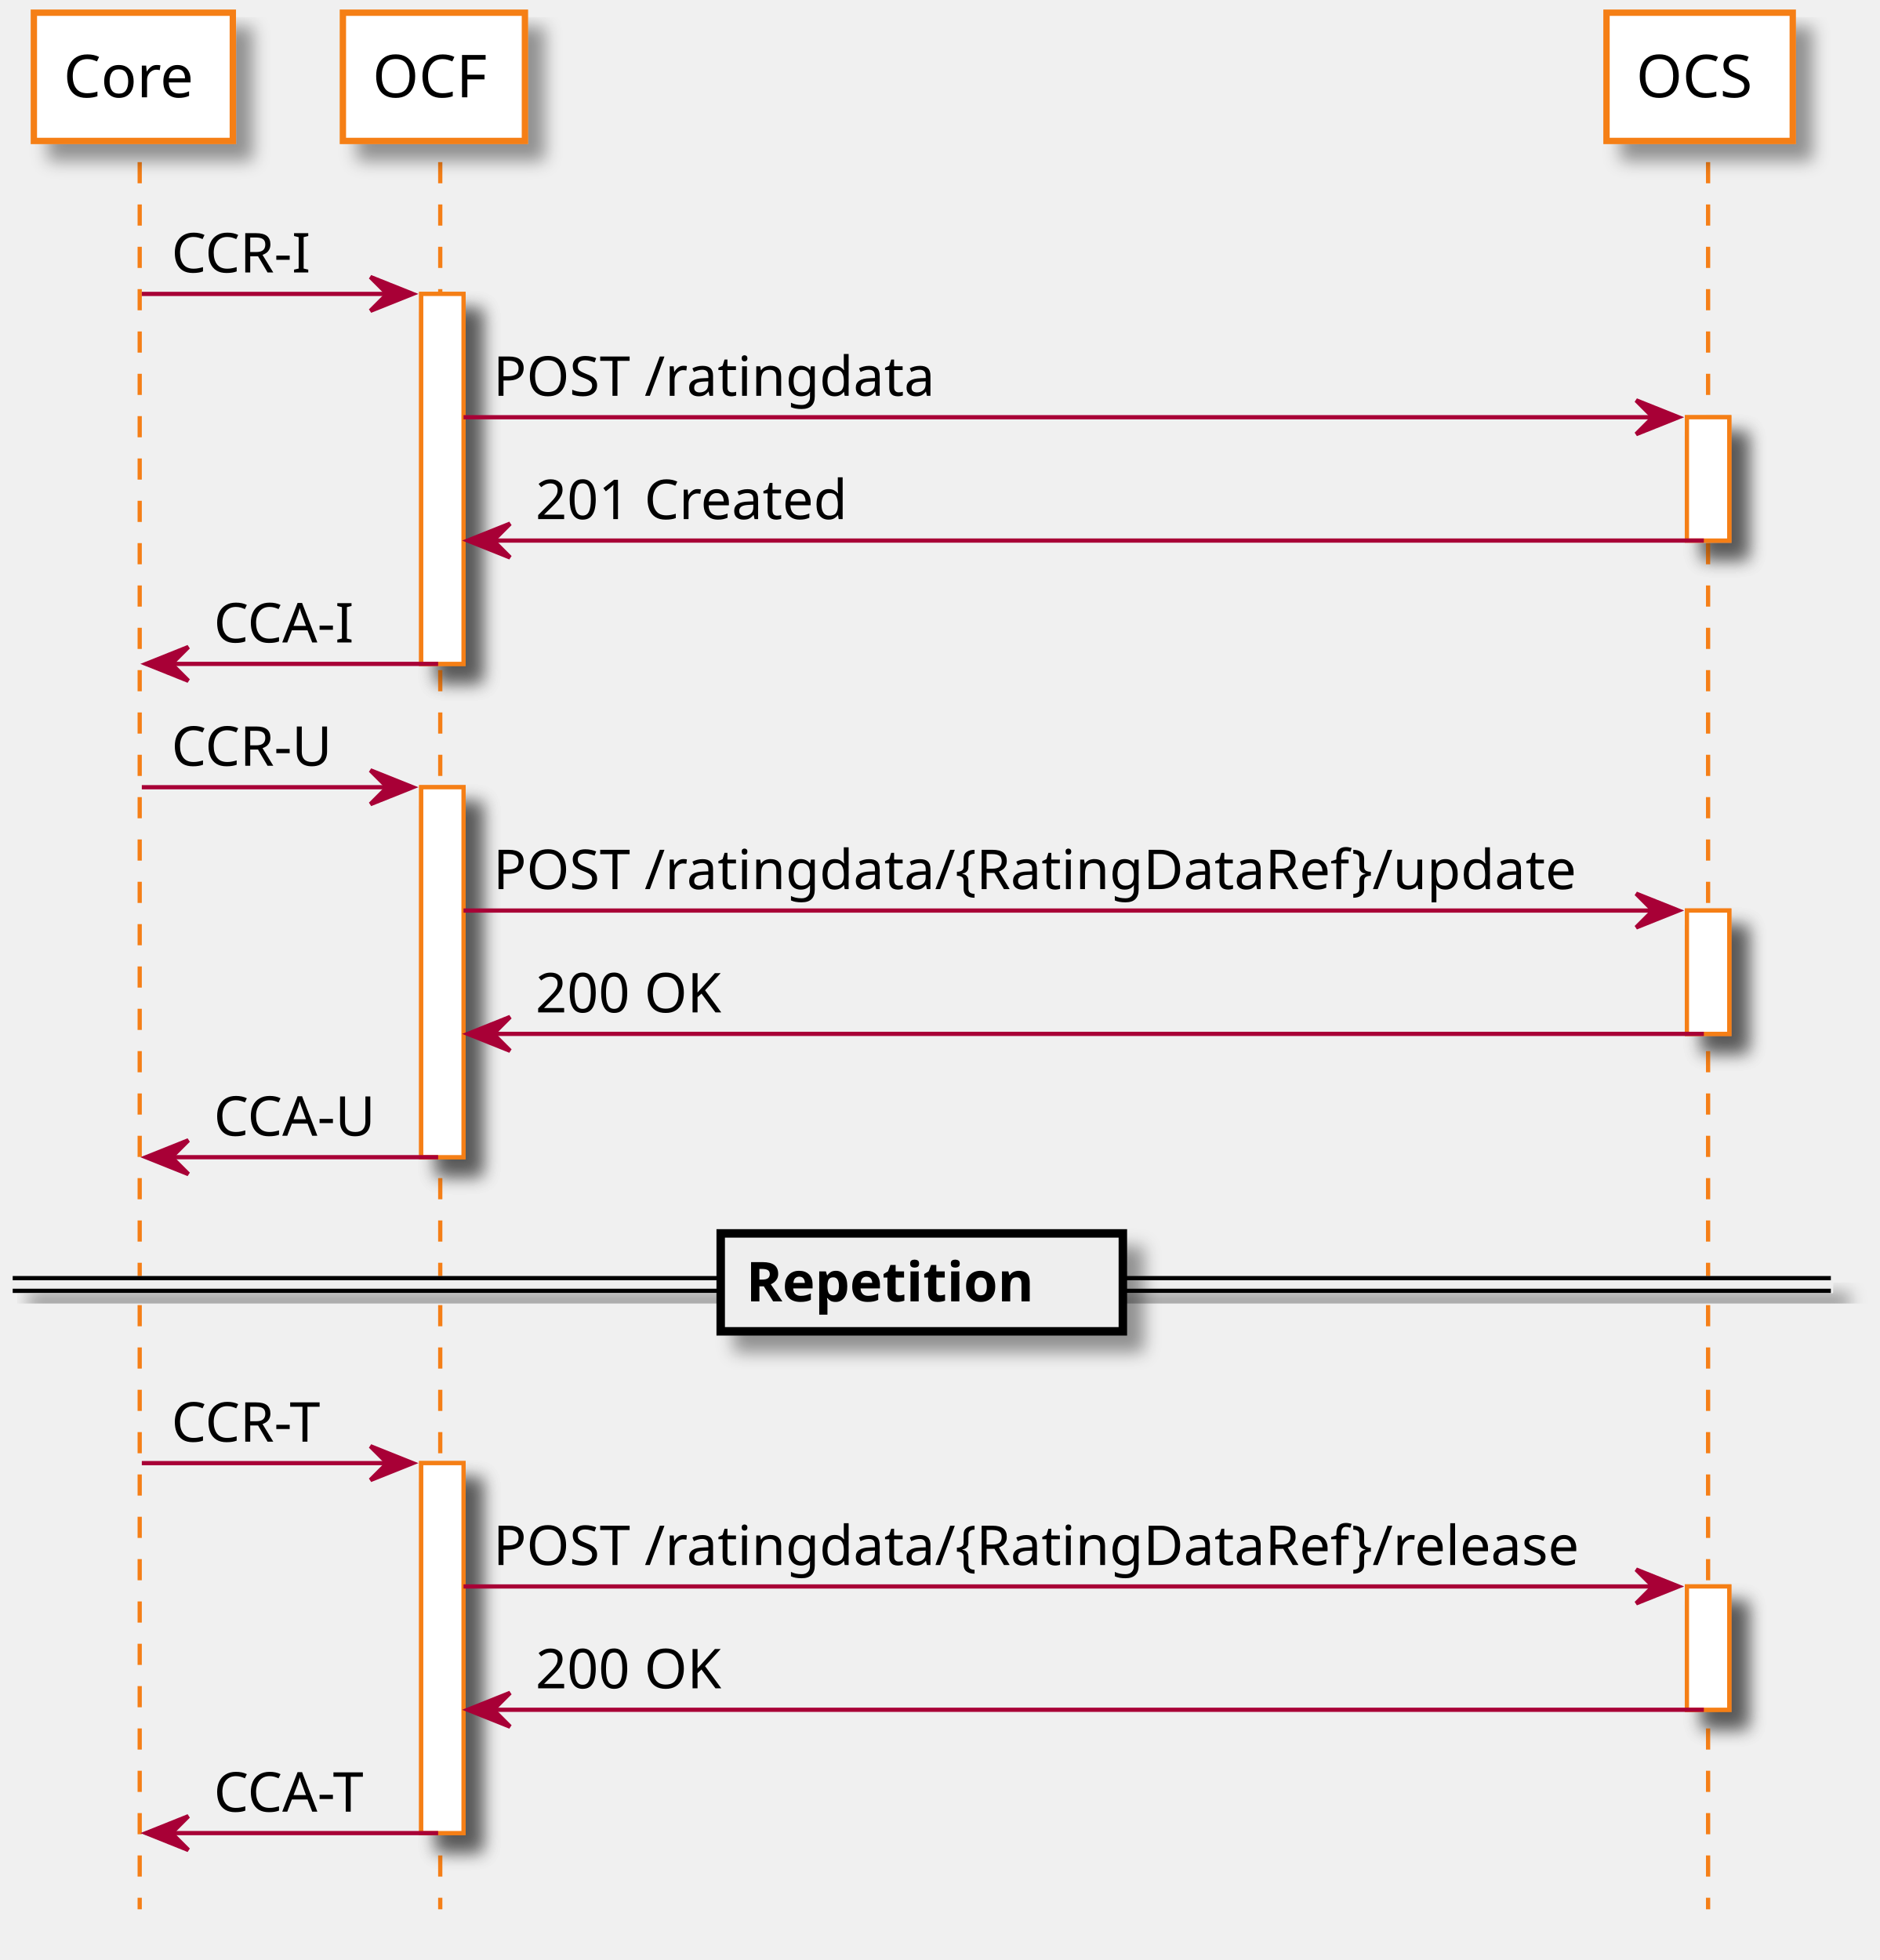
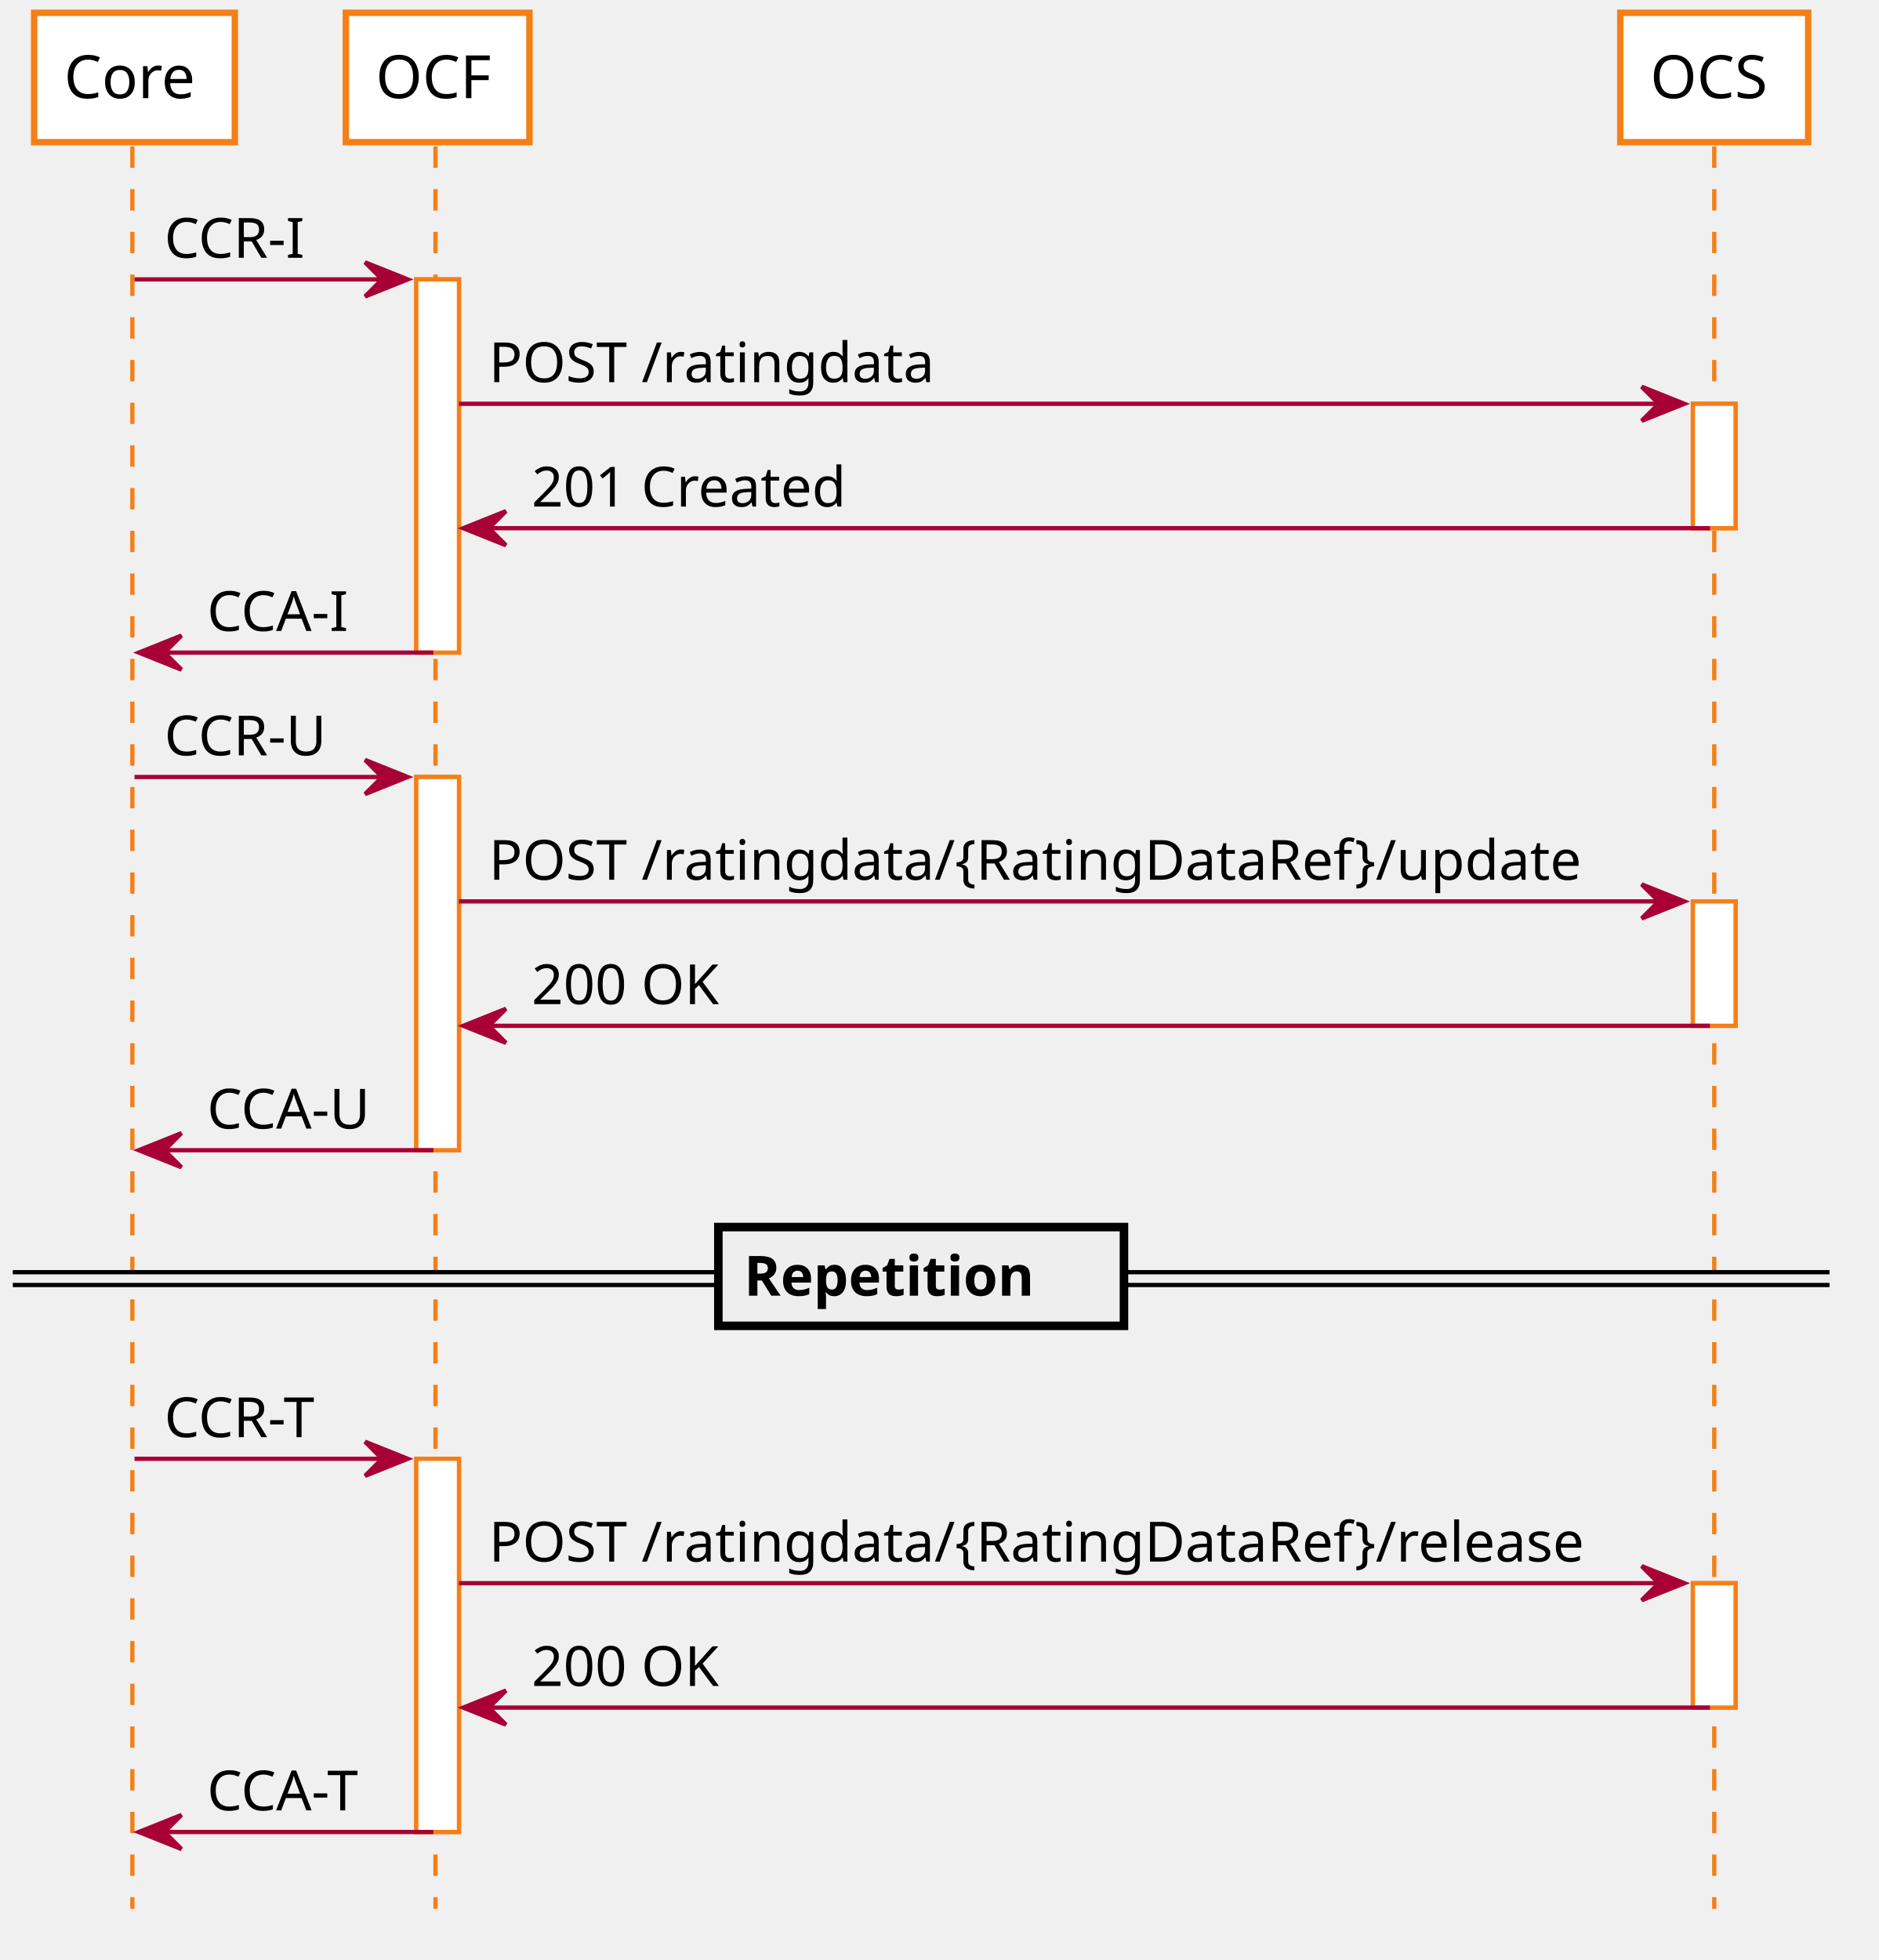
- <svg xmlns="http://www.w3.org/2000/svg" contentScriptType="application/ecmascript" contentStyleType="text/css" height="463px" preserveAspectRatio="none" style="width:444px;height:463px;" version="1.1" viewBox="0 0 444 463" width="444px" zoomAndPan="magnify">
-   <defs>
-     <filter height="300%" id="fhsgt5g2szp3e" width="300%" x="-1" y="-1">
-       <feGaussianBlur result="blurOut" stdDeviation="2.0" />
-       <feColorMatrix in="blurOut" result="blurOut2" type="matrix" values="0 0 0 0 0 0 0 0 0 0 0 0 0 0 0 0 0 0 .4 0" />
-       <feOffset dx="4.0" dy="4.0" in="blurOut2" result="blurOut3" />
-       <feBlend in="SourceGraphic" in2="blurOut3" mode="normal" />
-     </filter>
-   </defs>
+ <svg xmlns="http://www.w3.org/2000/svg" contentScriptType="application/ecmascript" contentStyleType="text/css" height="459px" preserveAspectRatio="none" style="width:440px;height:459px;" version="1.1" viewBox="0 0 440 459" width="440px" zoomAndPan="magnify">
+   <defs />
  <g>
-     <rect fill="#FFFFFF" filter="url(#fhsgt5g2szp3e)" height="87.398" style="stroke: #F57F17; stroke-width: 1.0;" width="10" x="99.5" y="69.43" />
-     <rect fill="#FFFFFF" filter="url(#fhsgt5g2szp3e)" height="87.398" style="stroke: #F57F17; stroke-width: 1.0;" width="10" x="99.5" y="185.961" />
-     <rect fill="#FFFFFF" filter="url(#fhsgt5g2szp3e)" height="87.398" style="stroke: #F57F17; stroke-width: 1.0;" width="10" x="99.5" y="345.625" />
-     <rect fill="#FFFFFF" filter="url(#fhsgt5g2szp3e)" height="29.133" style="stroke: #F57F17; stroke-width: 1.0;" width="10" x="398.5" y="98.562" />
-     <rect fill="#FFFFFF" filter="url(#fhsgt5g2szp3e)" height="29.133" style="stroke: #F57F17; stroke-width: 1.0;" width="10" x="398.5" y="215.094" />
-     <rect fill="#FFFFFF" filter="url(#fhsgt5g2szp3e)" height="29.133" style="stroke: #F57F17; stroke-width: 1.0;" width="10" x="398.5" y="374.758" />
-     <line style="stroke: #F57F17; stroke-width: 1.0; stroke-dasharray: 5.0,5.0;" x1="33" x2="33" y1="38.297" y2="451.023" />
-     <line style="stroke: #F57F17; stroke-width: 1.0; stroke-dasharray: 5.0,5.0;" x1="104" x2="104" y1="38.297" y2="451.023" />
-     <line style="stroke: #F57F17; stroke-width: 1.0; stroke-dasharray: 5.0,5.0;" x1="403.5" x2="403.5" y1="38.297" y2="451.023" />
-     <rect fill="#FFFFFF" filter="url(#fhsgt5g2szp3e)" height="30.297" style="stroke: #F57F17; stroke-width: 1.5;" width="47" x="8" y="3" />
+     <rect fill="#FFFFFF" height="87.398" style="stroke: #F57F17; stroke-width: 1.0;" width="10" x="97.5" y="65.43" />
+     <rect fill="#FFFFFF" height="87.398" style="stroke: #F57F17; stroke-width: 1.0;" width="10" x="97.5" y="181.961" />
+     <rect fill="#FFFFFF" height="87.398" style="stroke: #F57F17; stroke-width: 1.0;" width="10" x="97.5" y="341.625" />
+     <rect fill="#FFFFFF" height="29.133" style="stroke: #F57F17; stroke-width: 1.0;" width="10" x="396.5" y="94.562" />
+     <rect fill="#FFFFFF" height="29.133" style="stroke: #F57F17; stroke-width: 1.0;" width="10" x="396.5" y="211.094" />
+     <rect fill="#FFFFFF" height="29.133" style="stroke: #F57F17; stroke-width: 1.0;" width="10" x="396.5" y="370.758" />
+     <line style="stroke: #F57F17; stroke-width: 1.0; stroke-dasharray: 5.0,5.0;" x1="31" x2="31" y1="34.297" y2="447.023" />
+     <line style="stroke: #F57F17; stroke-width: 1.0; stroke-dasharray: 5.0,5.0;" x1="102" x2="102" y1="34.297" y2="447.023" />
+     <line style="stroke: #F57F17; stroke-width: 1.0; stroke-dasharray: 5.0,5.0;" x1="401.5" x2="401.5" y1="34.297" y2="447.023" />
+     <rect fill="#FFFFFF" height="30.297" style="stroke: #F57F17; stroke-width: 1.5;" width="47" x="8" y="3" />
    <text fill="#000000" font-family="sans-serif" font-size="14" lengthAdjust="spacingAndGlyphs" textLength="33" x="15" y="22.995">Core</text>
-     <rect fill="#FFFFFF" filter="url(#fhsgt5g2szp3e)" height="30.297" style="stroke: #F57F17; stroke-width: 1.5;" width="43" x="81" y="3" />
+     <rect fill="#FFFFFF" height="30.297" style="stroke: #F57F17; stroke-width: 1.5;" width="43" x="81" y="3" />
    <text fill="#000000" font-family="sans-serif" font-size="14" lengthAdjust="spacingAndGlyphs" textLength="29" x="88" y="22.995">OCF</text>
-     <rect fill="#FFFFFF" filter="url(#fhsgt5g2szp3e)" height="30.297" style="stroke: #F57F17; stroke-width: 1.5;" width="44" x="379.5" y="3" />
+     <rect fill="#FFFFFF" height="30.297" style="stroke: #F57F17; stroke-width: 1.5;" width="44" x="379.5" y="3" />
    <text fill="#000000" font-family="sans-serif" font-size="14" lengthAdjust="spacingAndGlyphs" textLength="30" x="386.5" y="22.995">OCS</text>
-     <rect fill="#FFFFFF" filter="url(#fhsgt5g2szp3e)" height="87.398" style="stroke: #F57F17; stroke-width: 1.0;" width="10" x="99.5" y="69.43" />
-     <rect fill="#FFFFFF" filter="url(#fhsgt5g2szp3e)" height="87.398" style="stroke: #F57F17; stroke-width: 1.0;" width="10" x="99.5" y="185.961" />
-     <rect fill="#FFFFFF" filter="url(#fhsgt5g2szp3e)" height="87.398" style="stroke: #F57F17; stroke-width: 1.0;" width="10" x="99.5" y="345.625" />
-     <rect fill="#FFFFFF" filter="url(#fhsgt5g2szp3e)" height="29.133" style="stroke: #F57F17; stroke-width: 1.0;" width="10" x="398.5" y="98.562" />
-     <rect fill="#FFFFFF" filter="url(#fhsgt5g2szp3e)" height="29.133" style="stroke: #F57F17; stroke-width: 1.0;" width="10" x="398.5" y="215.094" />
-     <rect fill="#FFFFFF" filter="url(#fhsgt5g2szp3e)" height="29.133" style="stroke: #F57F17; stroke-width: 1.0;" width="10" x="398.5" y="374.758" />
-     <polygon fill="#A80036" points="87.5,65.43,97.5,69.43,87.5,73.43,91.5,69.43" style="stroke: #A80036; stroke-width: 1.0;" />
-     <line style="stroke: #A80036; stroke-width: 1.0;" x1="33.5" x2="93.5" y1="69.43" y2="69.43" />
-     <text fill="#000000" font-family="sans-serif" font-size="13" lengthAdjust="spacingAndGlyphs" textLength="34" x="40.5" y="64.364">CCR-I</text>
-     <polygon fill="#A80036" points="386.5,94.562,396.5,98.562,386.5,102.562,390.5,98.562" style="stroke: #A80036; stroke-width: 1.0;" />
-     <line style="stroke: #A80036; stroke-width: 1.0;" x1="109.5" x2="392.5" y1="98.562" y2="98.562" />
-     <text fill="#000000" font-family="sans-serif" font-size="13" lengthAdjust="spacingAndGlyphs" textLength="108" x="116.5" y="93.497">POST /ratingdata</text>
-     <polygon fill="#A80036" points="120.5,123.695,110.5,127.695,120.5,131.695,116.5,127.695" style="stroke: #A80036; stroke-width: 1.0;" />
-     <line style="stroke: #A80036; stroke-width: 1.0;" x1="114.5" x2="402.5" y1="127.695" y2="127.695" />
-     <text fill="#000000" font-family="sans-serif" font-size="13" lengthAdjust="spacingAndGlyphs" textLength="79" x="126.5" y="122.629">201 Created</text>
-     <polygon fill="#A80036" points="44.5,152.828,34.5,156.828,44.5,160.828,40.5,156.828" style="stroke: #A80036; stroke-width: 1.0;" />
-     <line style="stroke: #A80036; stroke-width: 1.0;" x1="38.5" x2="103.5" y1="156.828" y2="156.828" />
-     <text fill="#000000" font-family="sans-serif" font-size="13" lengthAdjust="spacingAndGlyphs" textLength="35" x="50.5" y="151.762">CCA-I</text>
-     <polygon fill="#A80036" points="87.5,181.961,97.5,185.961,87.5,189.961,91.5,185.961" style="stroke: #A80036; stroke-width: 1.0;" />
-     <line style="stroke: #A80036; stroke-width: 1.0;" x1="33.5" x2="93.5" y1="185.961" y2="185.961" />
-     <text fill="#000000" font-family="sans-serif" font-size="13" lengthAdjust="spacingAndGlyphs" textLength="41" x="40.5" y="180.895">CCR-U</text>
-     <polygon fill="#A80036" points="386.5,211.094,396.5,215.094,386.5,219.094,390.5,215.094" style="stroke: #A80036; stroke-width: 1.0;" />
-     <line style="stroke: #A80036; stroke-width: 1.0;" x1="109.5" x2="392.5" y1="215.094" y2="215.094" />
-     <text fill="#000000" font-family="sans-serif" font-size="13" lengthAdjust="spacingAndGlyphs" textLength="268" x="116.5" y="210.028">POST /ratingdata/{RatingDataRef}/update</text>
-     <polygon fill="#A80036" points="120.5,240.227,110.5,244.227,120.5,248.227,116.5,244.227" style="stroke: #A80036; stroke-width: 1.0;" />
-     <line style="stroke: #A80036; stroke-width: 1.0;" x1="114.5" x2="402.5" y1="244.227" y2="244.227" />
-     <text fill="#000000" font-family="sans-serif" font-size="13" lengthAdjust="spacingAndGlyphs" textLength="46" x="126.5" y="239.161">200 OK</text>
-     <polygon fill="#A80036" points="44.5,269.359,34.5,273.359,44.5,277.359,40.5,273.359" style="stroke: #A80036; stroke-width: 1.0;" />
-     <line style="stroke: #A80036; stroke-width: 1.0;" x1="38.5" x2="103.5" y1="273.359" y2="273.359" />
-     <text fill="#000000" font-family="sans-serif" font-size="13" lengthAdjust="spacingAndGlyphs" textLength="42" x="50.5" y="268.293">CCA-U</text>
-     <rect fill="#EEEEEE" filter="url(#fhsgt5g2szp3e)" height="3" style="stroke: #EEEEEE; stroke-width: 1.0;" width="429.5" x="3" y="301.926" />
-     <line style="stroke: #000000; stroke-width: 1.0;" x1="3" x2="432.5" y1="301.926" y2="301.926" />
-     <line style="stroke: #000000; stroke-width: 1.0;" x1="3" x2="432.5" y1="304.926" y2="304.926" />
-     <rect fill="#EEEEEE" filter="url(#fhsgt5g2szp3e)" height="23.133" style="stroke: #000000; stroke-width: 2.0;" width="95" x="170.25" y="291.359" />
-     <text fill="#000000" font-family="sans-serif" font-size="13" font-weight="bold" lengthAdjust="spacingAndGlyphs" textLength="76" x="176.25" y="307.426">Repetition</text>
-     <polygon fill="#A80036" points="87.5,341.625,97.5,345.625,87.5,349.625,91.5,345.625" style="stroke: #A80036; stroke-width: 1.0;" />
-     <line style="stroke: #A80036; stroke-width: 1.0;" x1="33.5" x2="93.5" y1="345.625" y2="345.625" />
-     <text fill="#000000" font-family="sans-serif" font-size="13" lengthAdjust="spacingAndGlyphs" textLength="38" x="40.5" y="340.559">CCR-T</text>
-     <polygon fill="#A80036" points="386.5,370.758,396.5,374.758,386.5,378.758,390.5,374.758" style="stroke: #A80036; stroke-width: 1.0;" />
-     <line style="stroke: #A80036; stroke-width: 1.0;" x1="109.5" x2="392.5" y1="374.758" y2="374.758" />
-     <text fill="#000000" font-family="sans-serif" font-size="13" lengthAdjust="spacingAndGlyphs" textLength="270" x="116.5" y="369.692">POST /ratingdata/{RatingDataRef}/release</text>
-     <polygon fill="#A80036" points="120.5,399.891,110.5,403.891,120.5,407.891,116.5,403.891" style="stroke: #A80036; stroke-width: 1.0;" />
-     <line style="stroke: #A80036; stroke-width: 1.0;" x1="114.5" x2="402.5" y1="403.891" y2="403.891" />
-     <text fill="#000000" font-family="sans-serif" font-size="13" lengthAdjust="spacingAndGlyphs" textLength="46" x="126.5" y="398.825">200 OK</text>
-     <polygon fill="#A80036" points="44.5,429.023,34.5,433.023,44.5,437.023,40.5,433.023" style="stroke: #A80036; stroke-width: 1.0;" />
-     <line style="stroke: #A80036; stroke-width: 1.0;" x1="38.5" x2="103.5" y1="433.023" y2="433.023" />
-     <text fill="#000000" font-family="sans-serif" font-size="13" lengthAdjust="spacingAndGlyphs" textLength="39" x="50.5" y="427.957">CCA-T</text>
+     <rect fill="#FFFFFF" height="87.398" style="stroke: #F57F17; stroke-width: 1.0;" width="10" x="97.5" y="65.43" />
+     <rect fill="#FFFFFF" height="87.398" style="stroke: #F57F17; stroke-width: 1.0;" width="10" x="97.5" y="181.961" />
+     <rect fill="#FFFFFF" height="87.398" style="stroke: #F57F17; stroke-width: 1.0;" width="10" x="97.5" y="341.625" />
+     <rect fill="#FFFFFF" height="29.133" style="stroke: #F57F17; stroke-width: 1.0;" width="10" x="396.5" y="94.562" />
+     <rect fill="#FFFFFF" height="29.133" style="stroke: #F57F17; stroke-width: 1.0;" width="10" x="396.5" y="211.094" />
+     <rect fill="#FFFFFF" height="29.133" style="stroke: #F57F17; stroke-width: 1.0;" width="10" x="396.5" y="370.758" />
+     <polygon fill="#A80036" points="85.5,61.43,95.5,65.43,85.5,69.43,89.5,65.43" style="stroke: #A80036; stroke-width: 1.0;" />
+     <line style="stroke: #A80036; stroke-width: 1.0;" x1="31.5" x2="91.5" y1="65.43" y2="65.43" />
+     <text fill="#000000" font-family="sans-serif" font-size="13" lengthAdjust="spacingAndGlyphs" textLength="34" x="38.5" y="60.364">CCR-I</text>
+     <polygon fill="#A80036" points="384.5,90.562,394.5,94.562,384.5,98.562,388.5,94.562" style="stroke: #A80036; stroke-width: 1.0;" />
+     <line style="stroke: #A80036; stroke-width: 1.0;" x1="107.5" x2="390.5" y1="94.562" y2="94.562" />
+     <text fill="#000000" font-family="sans-serif" font-size="13" lengthAdjust="spacingAndGlyphs" textLength="108" x="114.5" y="89.497">POST /ratingdata</text>
+     <polygon fill="#A80036" points="118.5,119.695,108.5,123.695,118.5,127.695,114.5,123.695" style="stroke: #A80036; stroke-width: 1.0;" />
+     <line style="stroke: #A80036; stroke-width: 1.0;" x1="112.5" x2="400.5" y1="123.695" y2="123.695" />
+     <text fill="#000000" font-family="sans-serif" font-size="13" lengthAdjust="spacingAndGlyphs" textLength="79" x="124.5" y="118.629">201 Created</text>
+     <polygon fill="#A80036" points="42.5,148.828,32.5,152.828,42.5,156.828,38.5,152.828" style="stroke: #A80036; stroke-width: 1.0;" />
+     <line style="stroke: #A80036; stroke-width: 1.0;" x1="36.5" x2="101.5" y1="152.828" y2="152.828" />
+     <text fill="#000000" font-family="sans-serif" font-size="13" lengthAdjust="spacingAndGlyphs" textLength="35" x="48.5" y="147.762">CCA-I</text>
+     <polygon fill="#A80036" points="85.5,177.961,95.5,181.961,85.5,185.961,89.5,181.961" style="stroke: #A80036; stroke-width: 1.0;" />
+     <line style="stroke: #A80036; stroke-width: 1.0;" x1="31.5" x2="91.5" y1="181.961" y2="181.961" />
+     <text fill="#000000" font-family="sans-serif" font-size="13" lengthAdjust="spacingAndGlyphs" textLength="41" x="38.5" y="176.895">CCR-U</text>
+     <polygon fill="#A80036" points="384.5,207.094,394.5,211.094,384.5,215.094,388.5,211.094" style="stroke: #A80036; stroke-width: 1.0;" />
+     <line style="stroke: #A80036; stroke-width: 1.0;" x1="107.5" x2="390.5" y1="211.094" y2="211.094" />
+     <text fill="#000000" font-family="sans-serif" font-size="13" lengthAdjust="spacingAndGlyphs" textLength="268" x="114.5" y="206.028">POST /ratingdata/{RatingDataRef}/update</text>
+     <polygon fill="#A80036" points="118.5,236.227,108.5,240.227,118.5,244.227,114.5,240.227" style="stroke: #A80036; stroke-width: 1.0;" />
+     <line style="stroke: #A80036; stroke-width: 1.0;" x1="112.5" x2="400.5" y1="240.227" y2="240.227" />
+     <text fill="#000000" font-family="sans-serif" font-size="13" lengthAdjust="spacingAndGlyphs" textLength="46" x="124.5" y="235.161">200 OK</text>
+     <polygon fill="#A80036" points="42.5,265.359,32.5,269.359,42.5,273.359,38.5,269.359" style="stroke: #A80036; stroke-width: 1.0;" />
+     <line style="stroke: #A80036; stroke-width: 1.0;" x1="36.5" x2="101.5" y1="269.359" y2="269.359" />
+     <text fill="#000000" font-family="sans-serif" font-size="13" lengthAdjust="spacingAndGlyphs" textLength="42" x="48.5" y="264.293">CCA-U</text>
+     <rect fill="#EEEEEE" height="3" style="stroke: #EEEEEE; stroke-width: 1.0;" width="425.5" x="3" y="297.926" />
+     <line style="stroke: #000000; stroke-width: 1.0;" x1="3" x2="428.5" y1="297.926" y2="297.926" />
+     <line style="stroke: #000000; stroke-width: 1.0;" x1="3" x2="428.5" y1="300.926" y2="300.926" />
+     <rect fill="#EEEEEE" height="23.133" style="stroke: #000000; stroke-width: 2.0;" width="95" x="168.25" y="287.359" />
+     <text fill="#000000" font-family="sans-serif" font-size="13" font-weight="bold" lengthAdjust="spacingAndGlyphs" textLength="76" x="174.25" y="303.426">Repetition</text>
+     <polygon fill="#A80036" points="85.5,337.625,95.5,341.625,85.5,345.625,89.5,341.625" style="stroke: #A80036; stroke-width: 1.0;" />
+     <line style="stroke: #A80036; stroke-width: 1.0;" x1="31.5" x2="91.5" y1="341.625" y2="341.625" />
+     <text fill="#000000" font-family="sans-serif" font-size="13" lengthAdjust="spacingAndGlyphs" textLength="38" x="38.5" y="336.559">CCR-T</text>
+     <polygon fill="#A80036" points="384.5,366.758,394.5,370.758,384.5,374.758,388.5,370.758" style="stroke: #A80036; stroke-width: 1.0;" />
+     <line style="stroke: #A80036; stroke-width: 1.0;" x1="107.5" x2="390.5" y1="370.758" y2="370.758" />
+     <text fill="#000000" font-family="sans-serif" font-size="13" lengthAdjust="spacingAndGlyphs" textLength="270" x="114.5" y="365.692">POST /ratingdata/{RatingDataRef}/release</text>
+     <polygon fill="#A80036" points="118.5,395.891,108.5,399.891,118.5,403.891,114.5,399.891" style="stroke: #A80036; stroke-width: 1.0;" />
+     <line style="stroke: #A80036; stroke-width: 1.0;" x1="112.5" x2="400.5" y1="399.891" y2="399.891" />
+     <text fill="#000000" font-family="sans-serif" font-size="13" lengthAdjust="spacingAndGlyphs" textLength="46" x="124.5" y="394.825">200 OK</text>
+     <polygon fill="#A80036" points="42.5,425.023,32.5,429.023,42.5,433.023,38.5,429.023" style="stroke: #A80036; stroke-width: 1.0;" />
+     <line style="stroke: #A80036; stroke-width: 1.0;" x1="36.5" x2="101.5" y1="429.023" y2="429.023" />
+     <text fill="#000000" font-family="sans-serif" font-size="13" lengthAdjust="spacingAndGlyphs" textLength="39" x="48.5" y="423.957">CCA-T</text>
  </g>
</svg>
